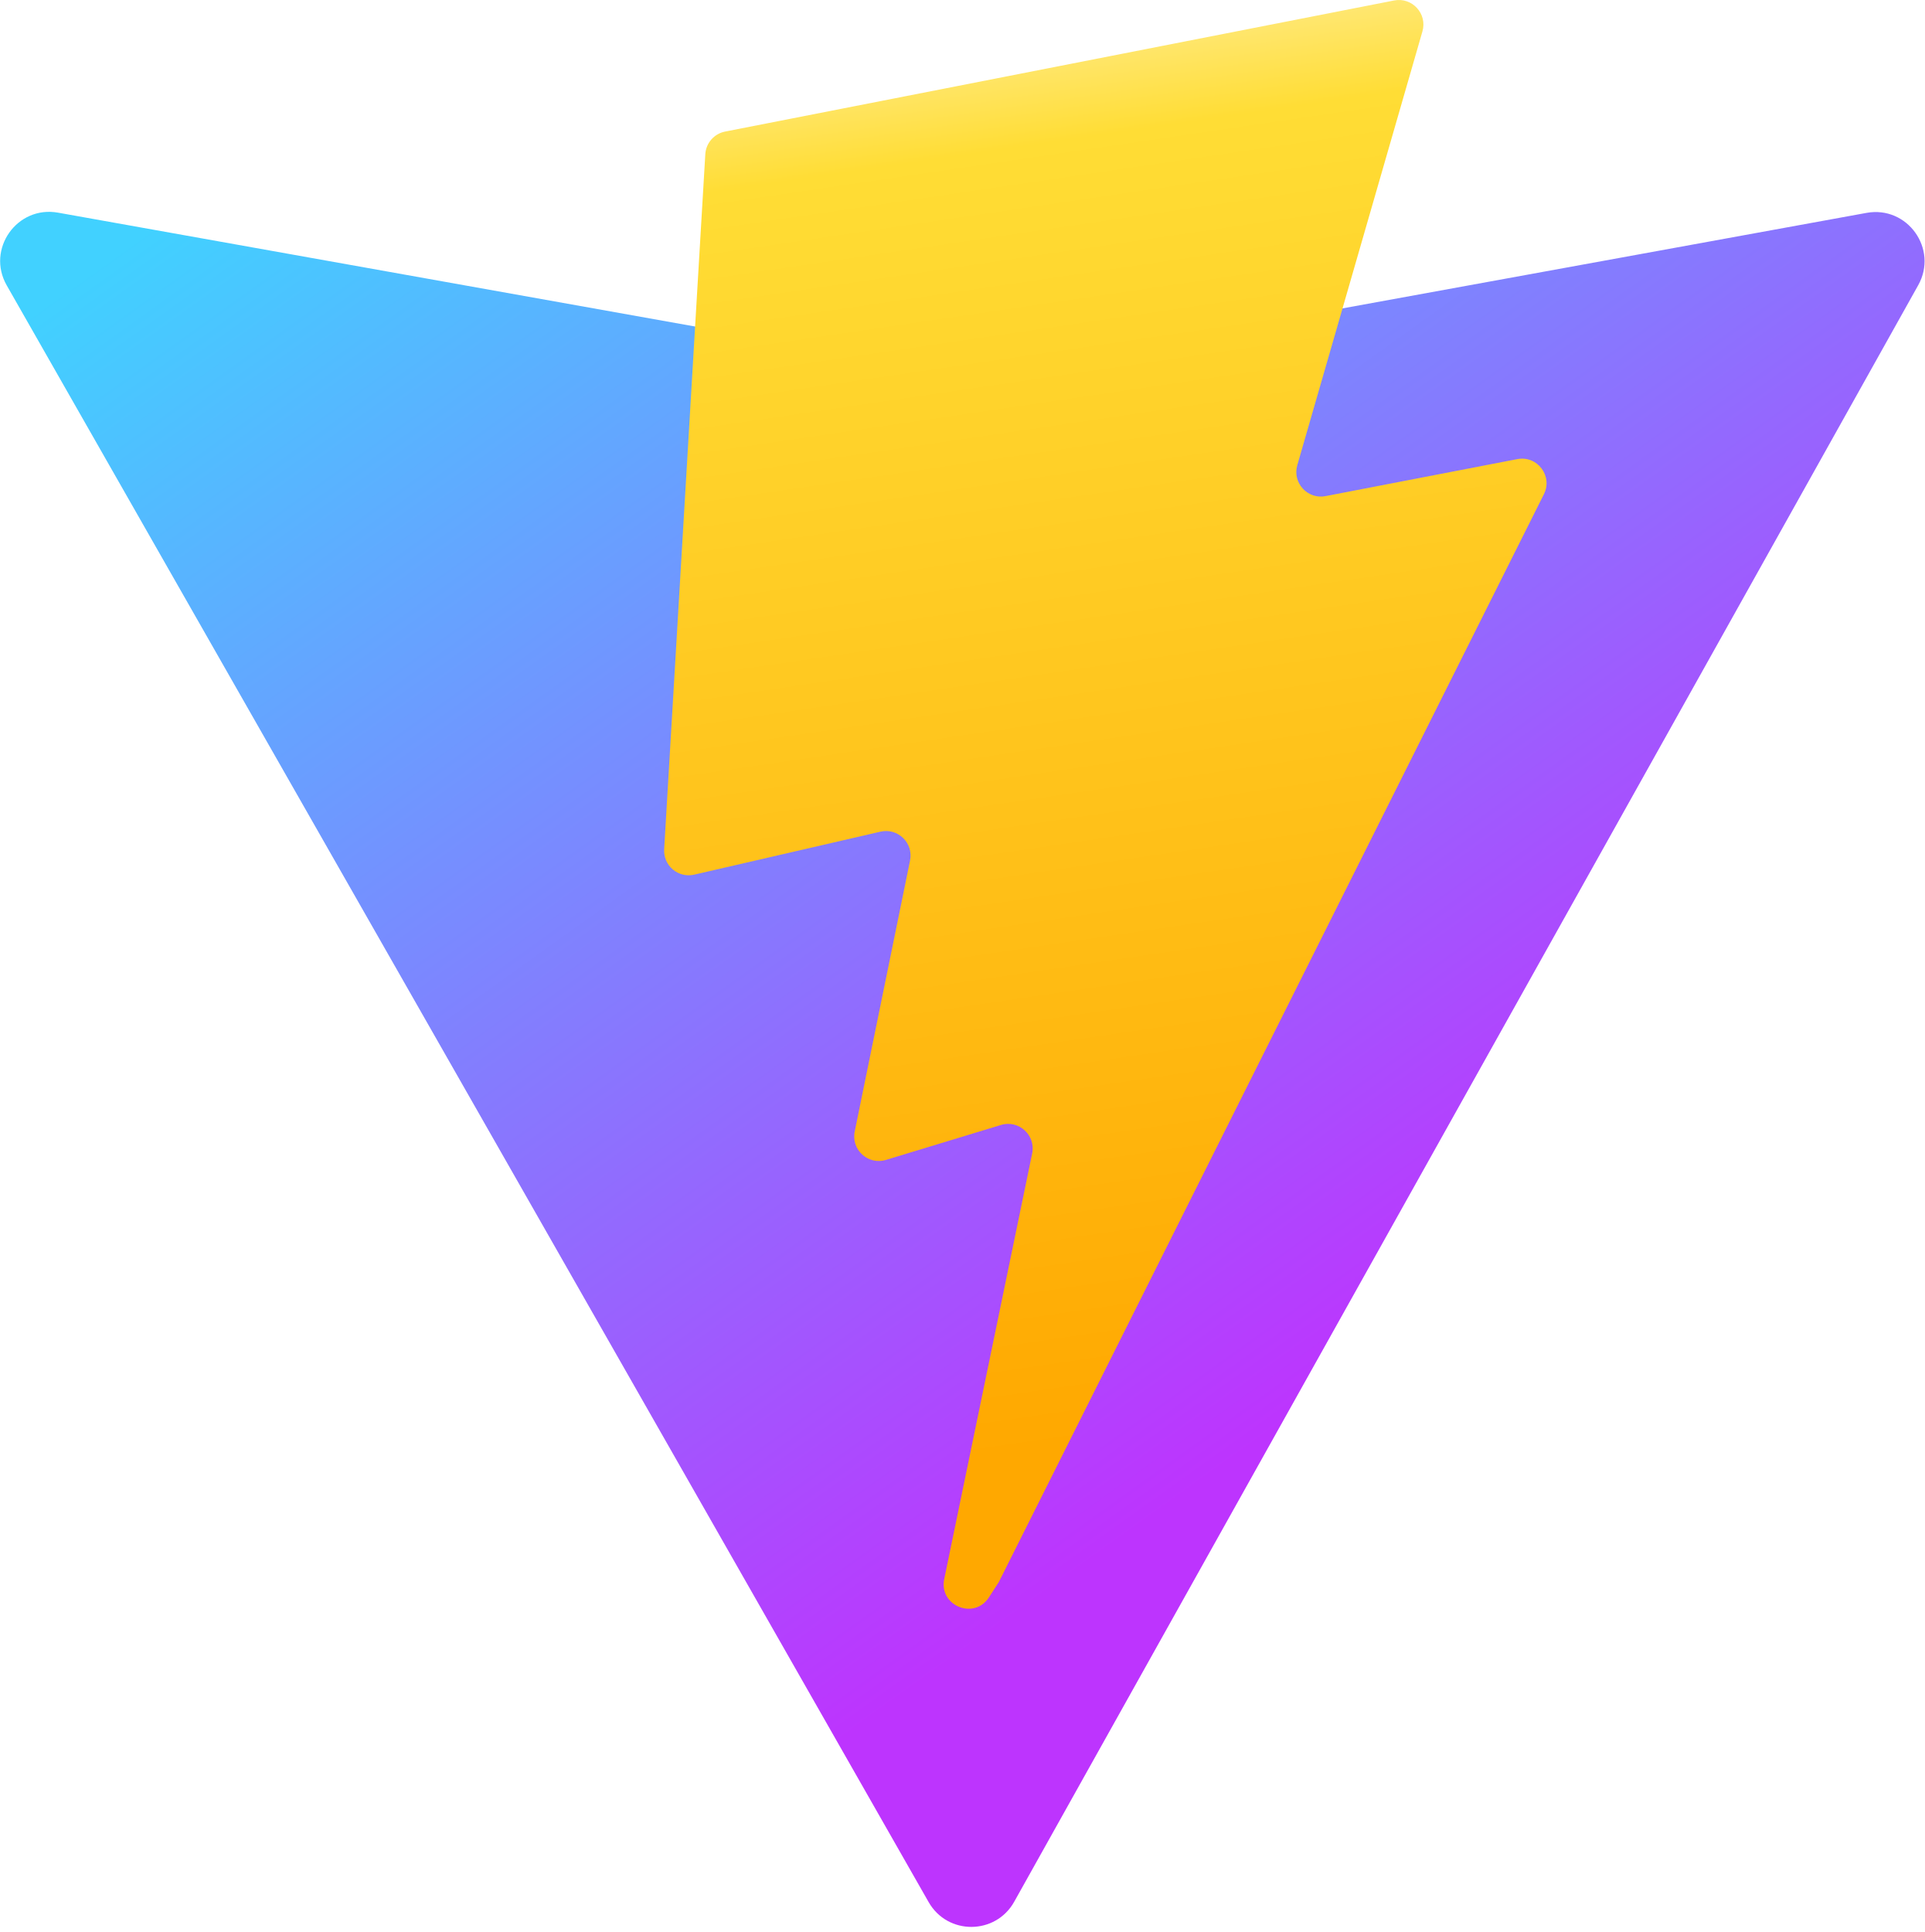
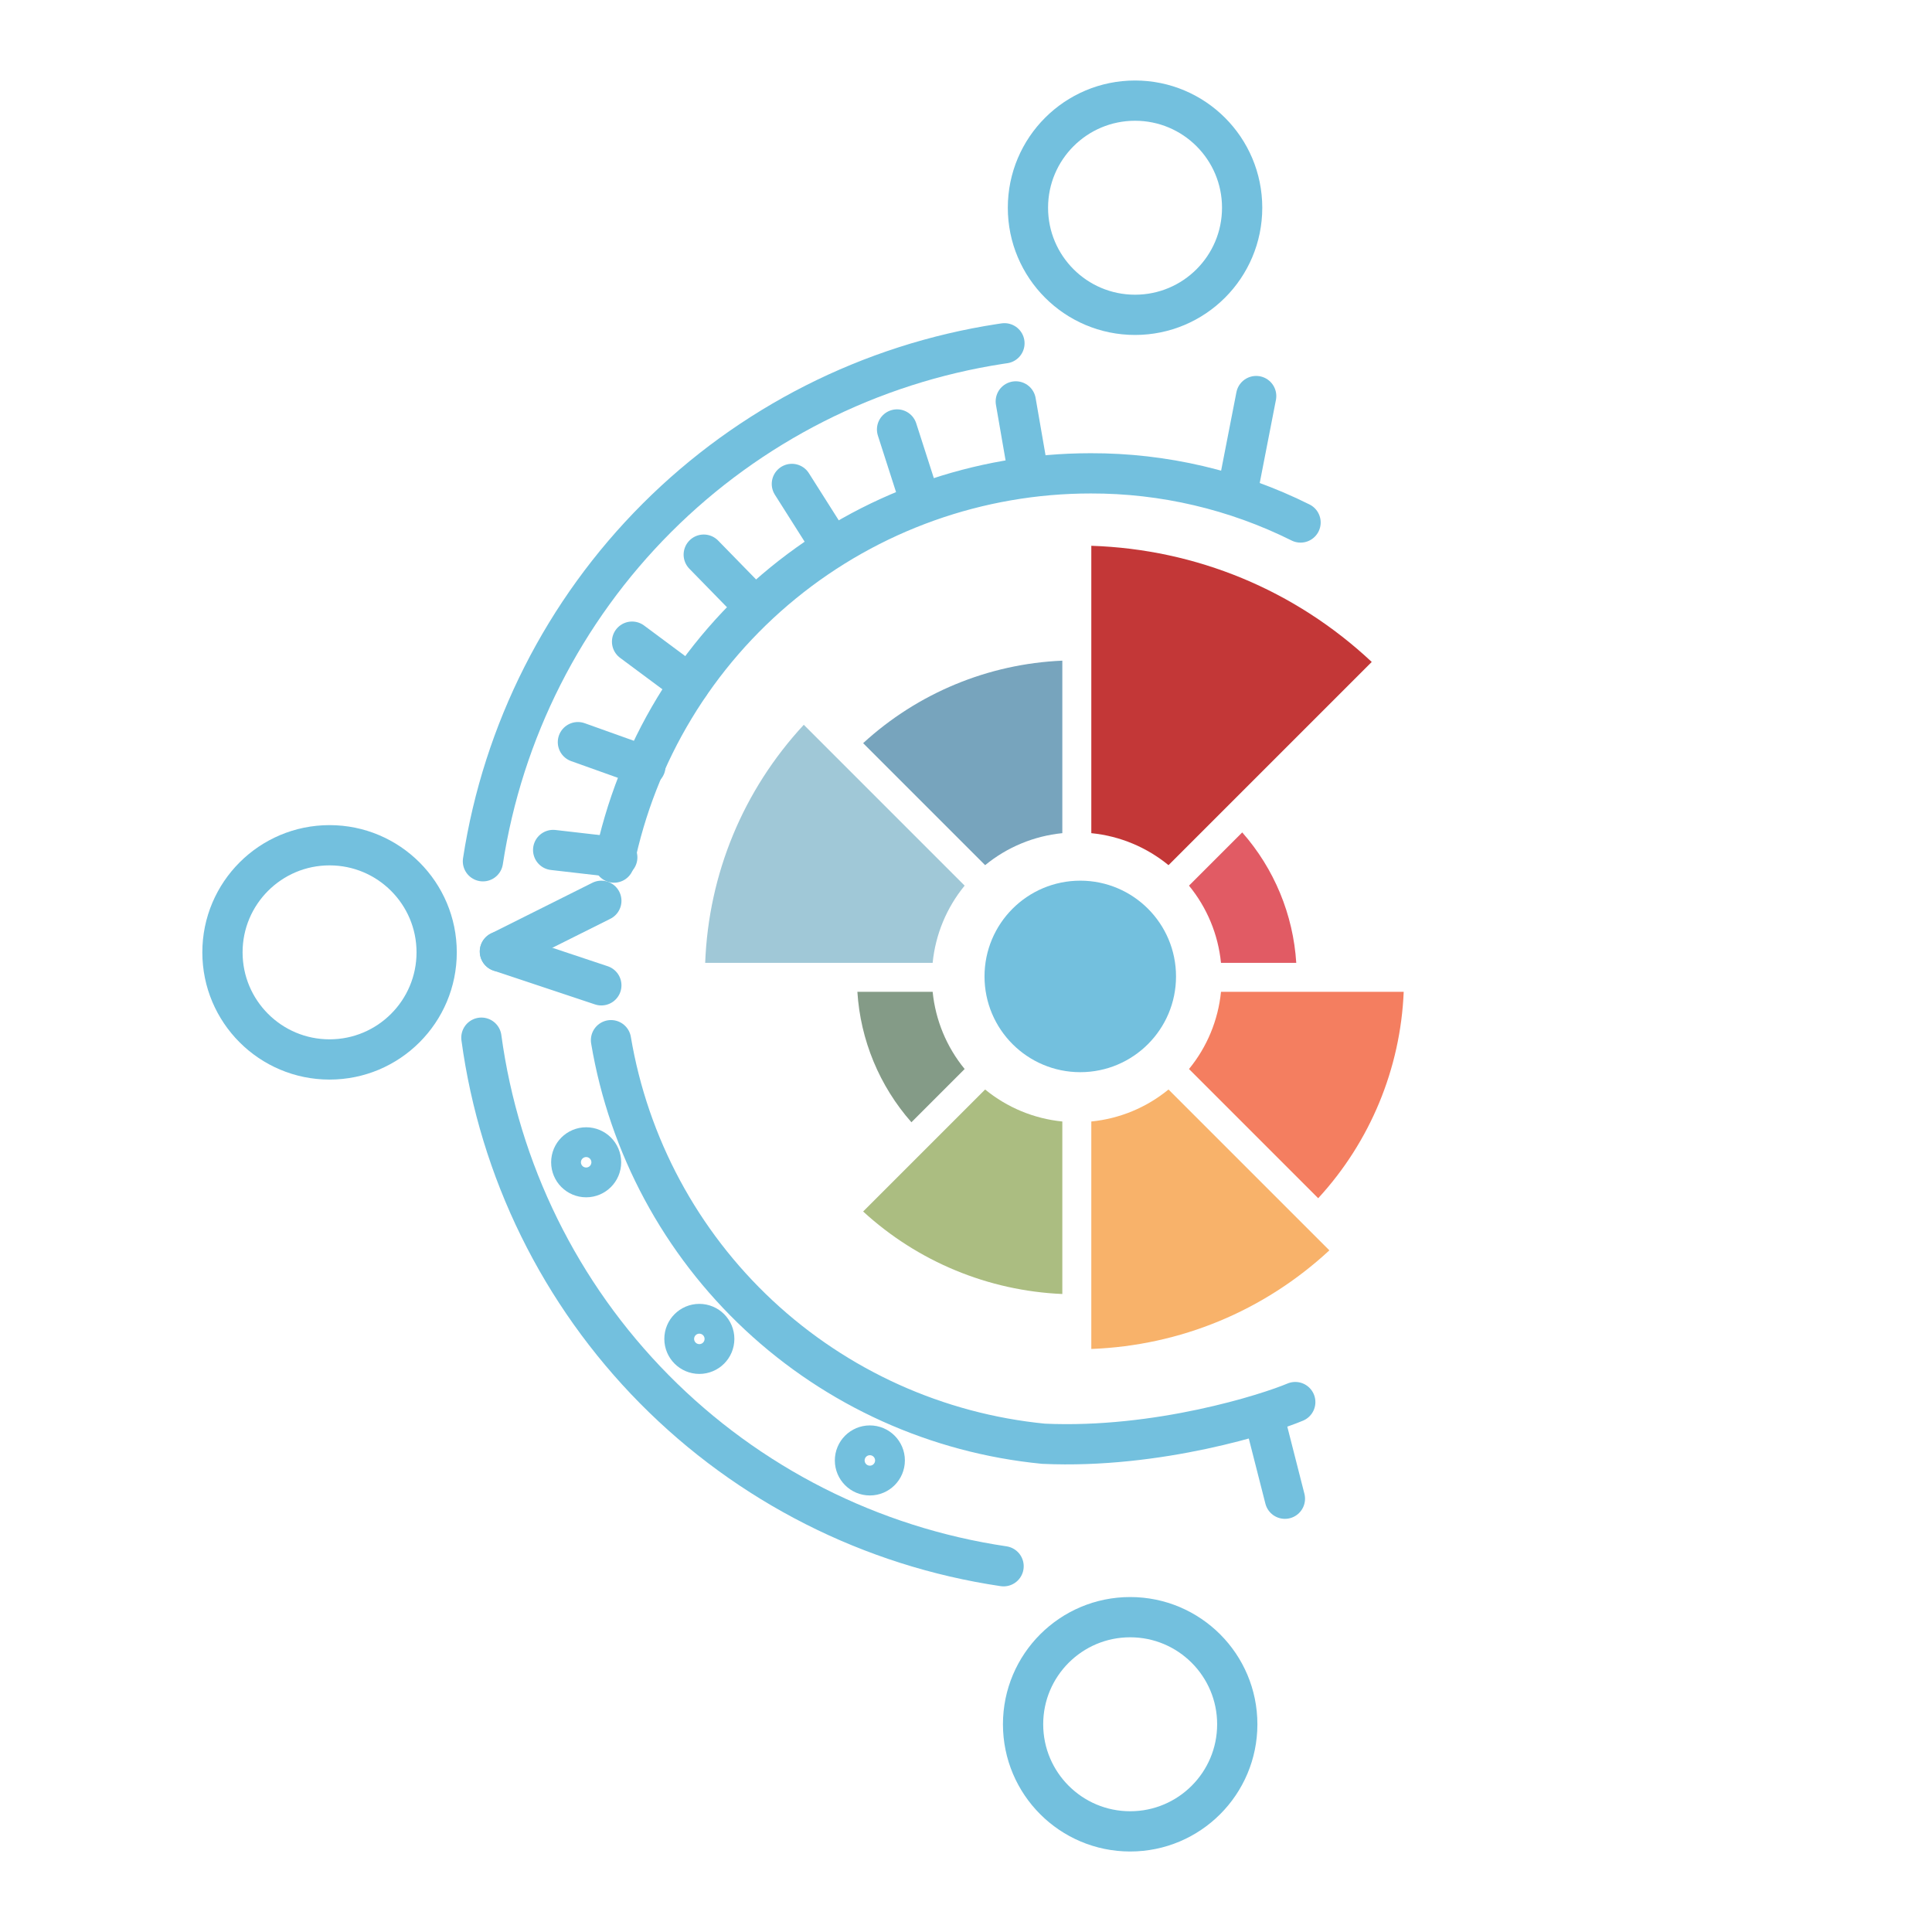
- <svg xmlns="http://www.w3.org/2000/svg" aria-hidden="true" role="img" class="iconify iconify--logos" width="31.88" height="32" preserveAspectRatio="xMidYMid meet" viewBox="0 0 256 257">
-   <defs>
-     <linearGradient id="IconifyId1813088fe1fbc01fb466" x1="-.828%" x2="57.636%" y1="7.652%" y2="78.411%">
-       <stop offset="0%" stop-color="#41D1FF" />
-       <stop offset="100%" stop-color="#BD34FE" />
-     </linearGradient>
-     <linearGradient id="IconifyId1813088fe1fbc01fb467" x1="43.376%" x2="50.316%" y1="2.242%" y2="89.03%">
-       <stop offset="0%" stop-color="#FFEA83" />
-       <stop offset="8.333%" stop-color="#FFDD35" />
-       <stop offset="100%" stop-color="#FFA800" />
-     </linearGradient>
-   </defs>
-   <path fill="url(#IconifyId1813088fe1fbc01fb466)" d="M255.153 37.938L134.897 252.976c-2.483 4.44-8.862 4.466-11.382.048L.875 37.958c-2.746-4.814 1.371-10.646 6.827-9.67l120.385 21.517a6.537 6.537 0 0 0 2.322-.004l117.867-21.483c5.438-.991 9.574 4.796 6.877 9.62Z" />
-   <path fill="url(#IconifyId1813088fe1fbc01fb467)" d="M185.432.063L96.44 17.501a3.268 3.268 0 0 0-2.634 3.014l-5.474 92.456a3.268 3.268 0 0 0 3.997 3.378l24.777-5.718c2.318-.535 4.413 1.507 3.936 3.838l-7.361 36.047c-.495 2.426 1.782 4.5 4.151 3.78l15.304-4.649c2.372-.72 4.652 1.36 4.15 3.788l-11.698 56.621c-.732 3.542 3.979 5.473 5.943 2.437l1.313-2.028l72.516-144.72c1.215-2.423-.88-5.186-3.54-4.672l-25.505 4.922c-2.396.462-4.435-1.77-3.759-4.114l16.646-57.705c.677-2.35-1.37-4.583-3.769-4.113Z" />
+ <svg xmlns="http://www.w3.org/2000/svg" width="800" height="800" viewBox="0 0 800 800" fill="none">
+   <path d="M253 430.721C260.343 474.378 281.861 514.401 314.227 544.605C346.593 574.808 388.007 593.511 432.067 597.822C479.5 600 525.155 585.316 536.343 580.571M538.532 216.351C511.543 202.894 481.784 195.925 451.627 196.001C405.195 196.005 360.19 212.049 324.227 241.418C288.263 270.787 263.549 311.678 254.265 357.172" stroke="#73C0DE" stroke-width="16.667" stroke-linecap="round" stroke-linejoin="round" />
+   <path d="M447.317 435.633C464.612 435.633 478.633 421.612 478.633 404.317C478.633 387.021 464.612 373 447.317 373C430.021 373 416 387.021 416 404.317C416 421.612 430.021 435.633 447.317 435.633Z" fill="#73C0DE" stroke="#73C0DE" stroke-width="16.667" stroke-linecap="round" stroke-linejoin="round" />
+   <path d="M415.563 648.548C360.672 640.426 309.905 614.69 270.907 575.216C231.909 535.743 206.79 484.667 199.333 429.682M199.97 356.627C208.244 302.782 233.473 252.979 271.99 214.455C310.508 175.93 360.307 150.693 414.15 142.41L415.917 142.148" stroke="#73C0DE" stroke-width="16.667" stroke-linecap="round" stroke-linejoin="round" />
+   <path d="M469.997 130.365C494.49 130.365 514.345 110.51 514.345 86.017C514.345 61.524 494.49 41.668 469.997 41.668C445.504 41.668 425.648 61.524 425.648 86.017C425.648 110.51 445.504 130.365 469.997 130.365Z" stroke="#73C0DE" stroke-width="16.667" stroke-linecap="round" stroke-linejoin="round" />
+   <path d="M467.98 758.332C492.473 758.332 512.328 738.476 512.328 713.983C512.328 689.49 492.473 669.635 467.98 669.635C443.487 669.635 423.632 689.49 423.632 713.983C423.632 738.476 443.487 758.332 467.98 758.332Z" stroke="#73C0DE" stroke-width="16.667" stroke-linecap="round" stroke-linejoin="round" />
+   <path d="M136.463 438.697C160.956 438.697 180.812 418.841 180.812 394.348C180.812 369.855 160.956 350 136.463 350C111.97 350 92.115 369.855 92.115 394.348C92.115 418.841 111.97 438.697 136.463 438.697Z" stroke="#73C0DE" stroke-width="16.667" stroke-linecap="round" stroke-linejoin="round" />
+   <path d="M207 394L249 408" stroke="#73C0DE" stroke-width="16.667" stroke-linecap="round" stroke-linejoin="round" />
+   <path d="M207 394L249 373" stroke="#73C0DE" stroke-width="16.667" stroke-linecap="round" stroke-linejoin="round" />
+   <path d="M425.747 195.817L420.613 166.215" stroke="#73C0DE" stroke-width="16.667" stroke-linecap="round" stroke-linejoin="round" />
+   <path d="M380.913 207.267L371.453 177.833" stroke="#73C0DE" stroke-width="16.667" stroke-linecap="round" stroke-linejoin="round" />
+   <path d="M344.08 225.933L327.897 200.388" stroke="#73C0DE" stroke-width="16.667" stroke-linecap="round" stroke-linejoin="round" />
+   <path d="M285.53 283.383L261.725 265.698" stroke="#73C0DE" stroke-width="16.667" stroke-linecap="round" stroke-linejoin="round" />
+   <path d="M267.247 317.3L239.3 307.31" stroke="#73C0DE" stroke-width="16.667" stroke-linecap="round" stroke-linejoin="round" />
+   <path d="M255.597 355.015L229.052 351.96" stroke="#73C0DE" stroke-width="16.667" stroke-linecap="round" stroke-linejoin="round" />
+   <path d="M242.717 487.448C246.123 487.448 248.885 484.687 248.885 481.28C248.885 477.873 246.123 475.112 242.717 475.112C239.31 475.112 236.548 477.873 236.548 481.28C236.548 484.687 239.31 487.448 242.717 487.448Z" stroke="#73C0DE" stroke-width="16.667" stroke-linecap="round" stroke-linejoin="round" />
+   <path d="M289.583 560.577C292.99 560.577 295.752 557.815 295.752 554.408C295.752 551.002 292.99 548.24 289.583 548.24C286.177 548.24 283.415 551.002 283.415 554.408C283.415 557.815 286.177 560.577 289.583 560.577Z" stroke="#73C0DE" stroke-width="16.667" stroke-linecap="round" stroke-linejoin="round" />
+   <path d="M360.192 610.905C363.598 610.905 366.36 608.143 366.36 604.737C366.36 601.33 363.598 598.568 360.192 598.568C356.785 598.568 354.023 601.33 354.023 604.737C354.023 608.143 356.785 610.905 360.192 610.905Z" stroke="#73C0DE" stroke-width="16.667" stroke-linecap="round" stroke-linejoin="round" />
+   <path d="M312.38 251.148L291.405 229.667" stroke="#73C0DE" stroke-width="16.667" stroke-linecap="round" stroke-linejoin="round" />
+   <path d="M524 589L532.053 620.587" stroke="#73C0DE" stroke-width="16.667" stroke-linecap="round" stroke-linejoin="round" />
+   <path d="M512.5 203.25L520.155 164" stroke="#73C0DE" stroke-width="16.667" stroke-linecap="round" stroke-linejoin="round" />
+   <path d="M439.888 273.564C409.227 274.874 380.015 286.974 357.408 307.728L407.924 358.244C417.038 350.771 428.159 346.161 439.888 344.996V273.564Z" fill="#77A4BD" />
+   <path d="M332.832 300.12C307.74 327.196 293.408 361.796 292 398.692H386.188C387.352 386.963 391.961 375.841 399.436 366.728L332.832 300.12Z" fill="#A0C8D7" />
+   <path d="M536.752 398.692C535.493 378.706 527.623 359.706 514.38 344.684L492.336 366.728C499.809 375.842 504.419 386.964 505.584 398.692H536.752Z" fill="#E15B64" />
+   <path d="M514.52 327.576L568.004 274.092C536.224 244.336 495.4 227.424 451.888 226V344.996C463.956 346.196 474.964 350.968 483.852 358.244L514.52 327.576Z" fill="#C33737" />
+   <path d="M451.888 464.388V558.576C488.78 557.172 523.384 542.84 550.46 517.744L483.852 451.14C474.74 458.616 463.617 463.226 451.888 464.388Z" fill="#F8B26A" />
+   <path d="M355.024 410.692C356.282 430.678 364.153 449.678 377.396 464.7L399.44 442.656C391.968 433.541 387.358 422.42 386.192 410.692H355.024Z" fill="#849B87" />
+   <path d="M545.84 496.16C567.38 472.756 579.924 442.472 581.244 410.692H505.588C504.424 422.421 499.815 433.543 492.34 442.656L545.84 496.16Z" fill="#F47E60" />
+   <path d="M357.408 501.656C380.017 522.406 409.228 534.506 439.888 535.82V464.388C428.159 463.224 417.037 458.615 407.924 451.14L357.408 501.656Z" fill="#ABBD81" />
</svg>
